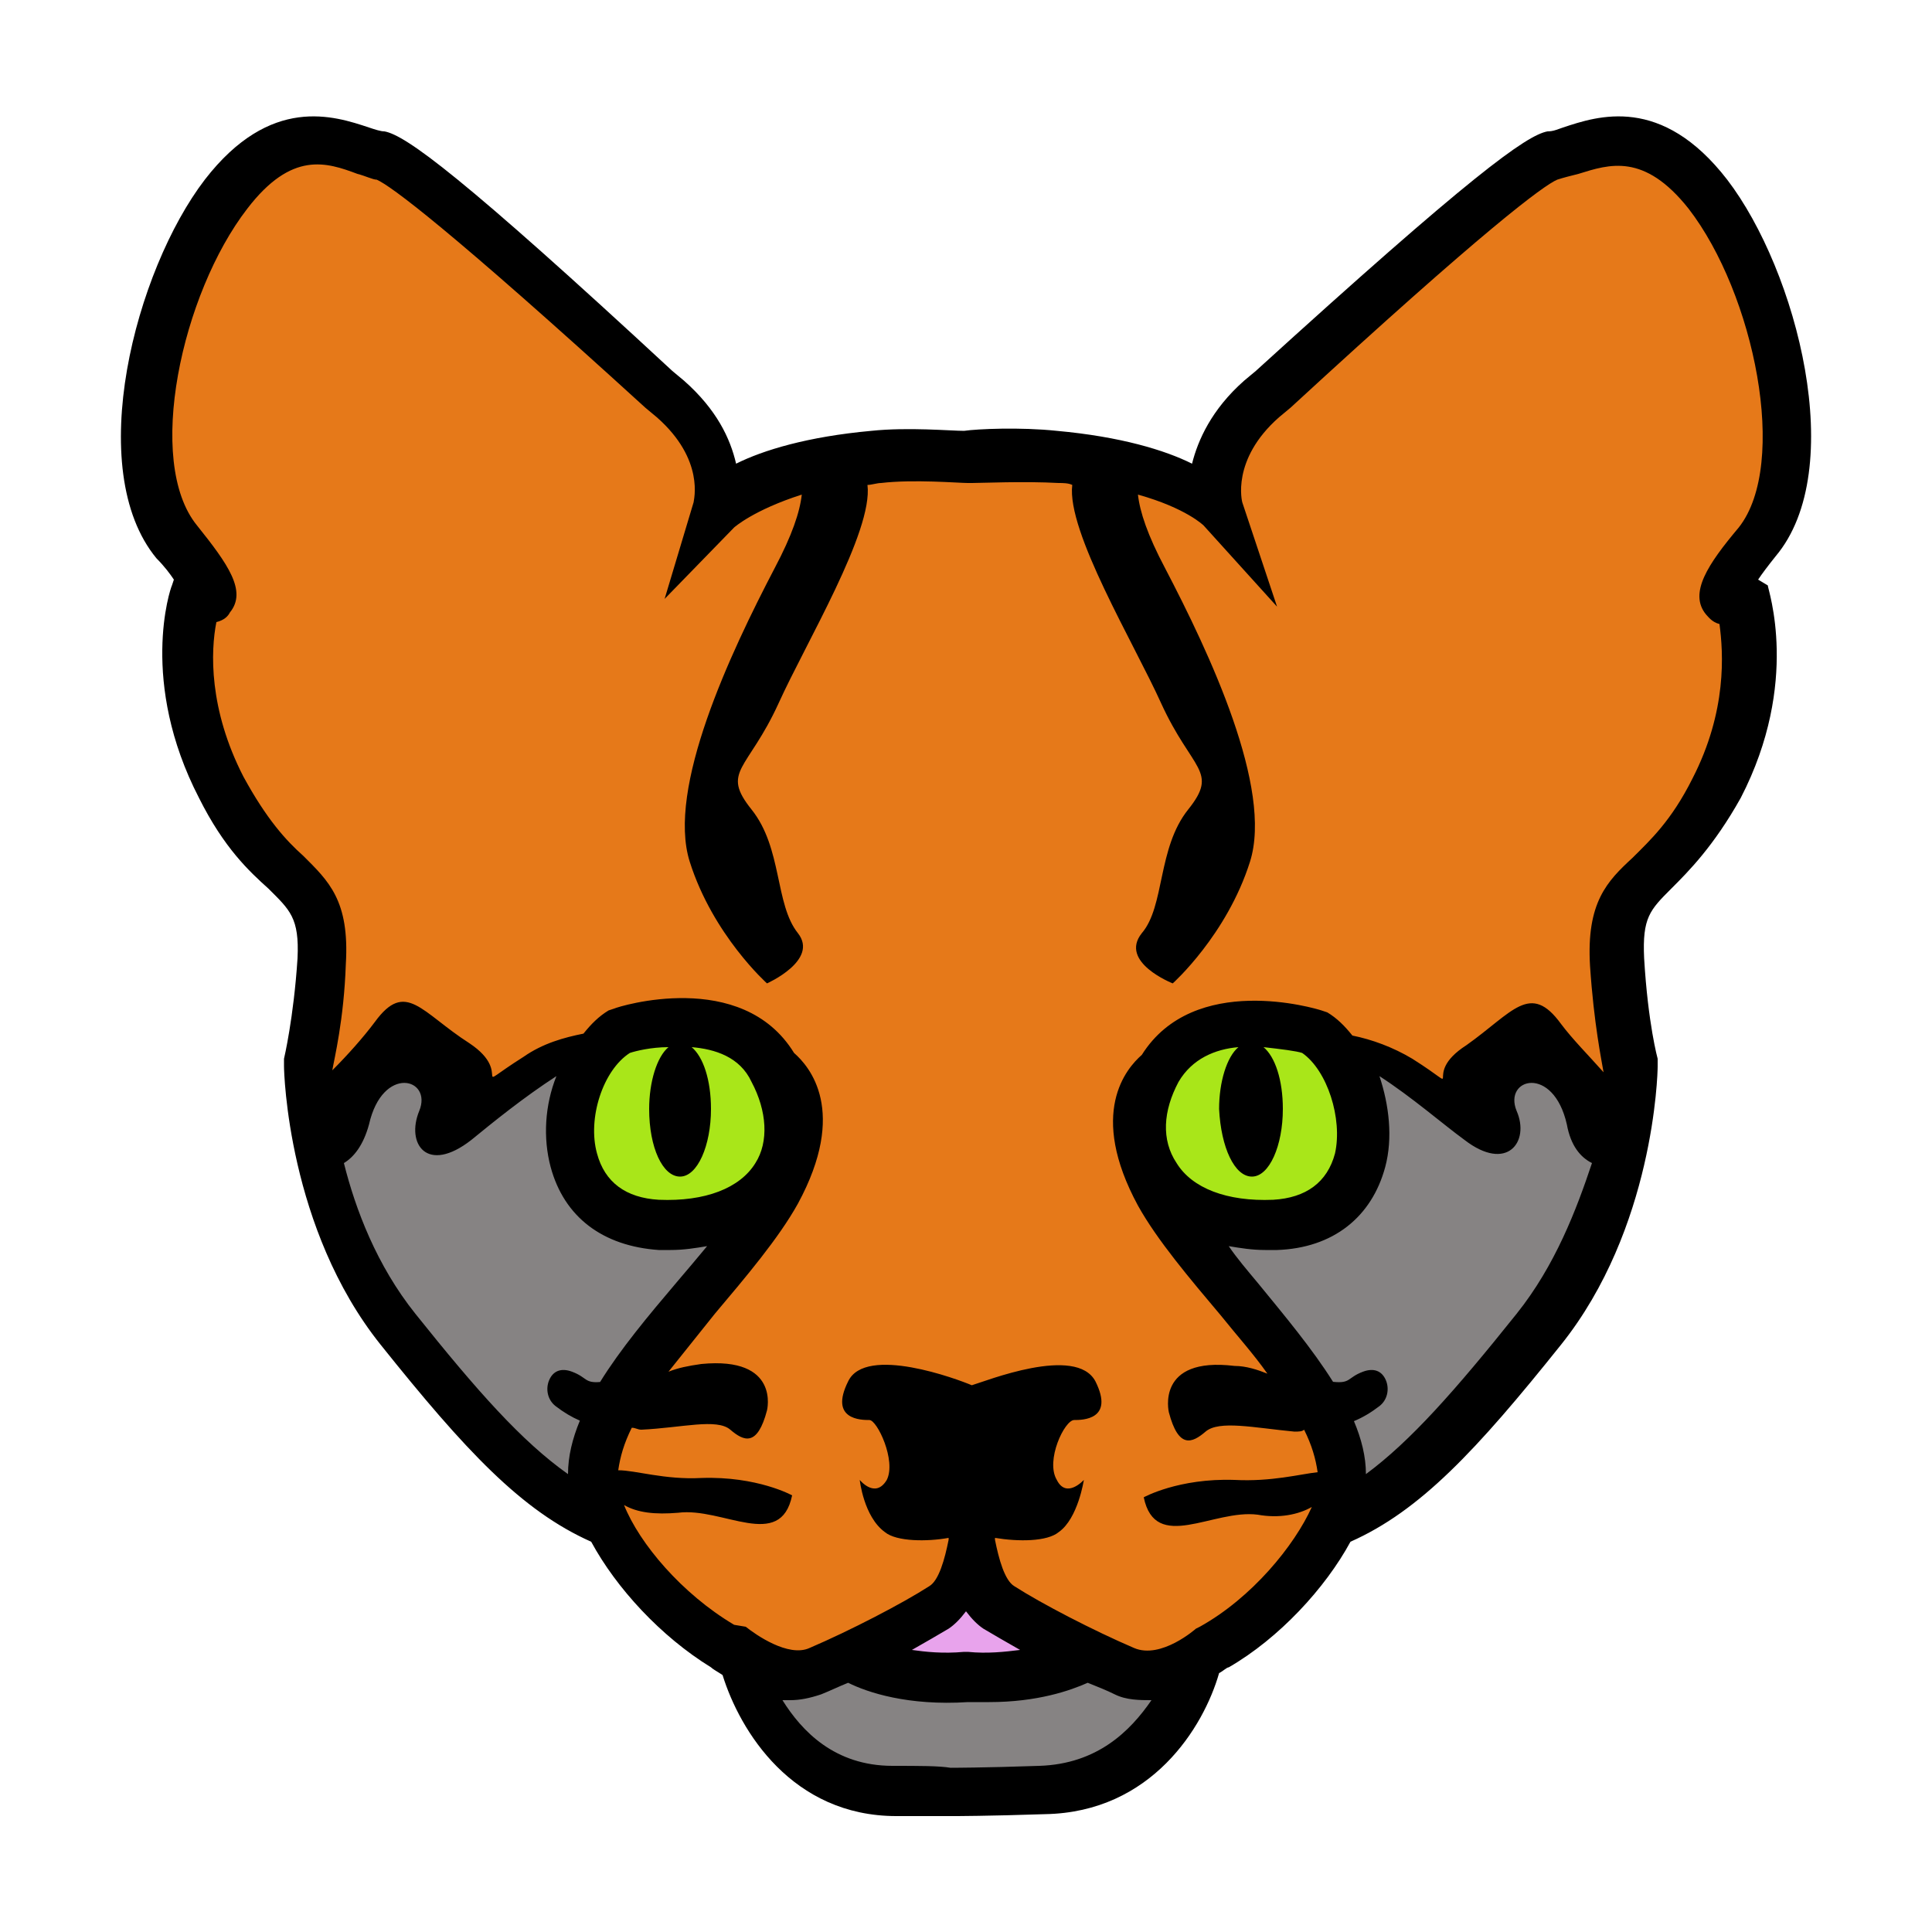
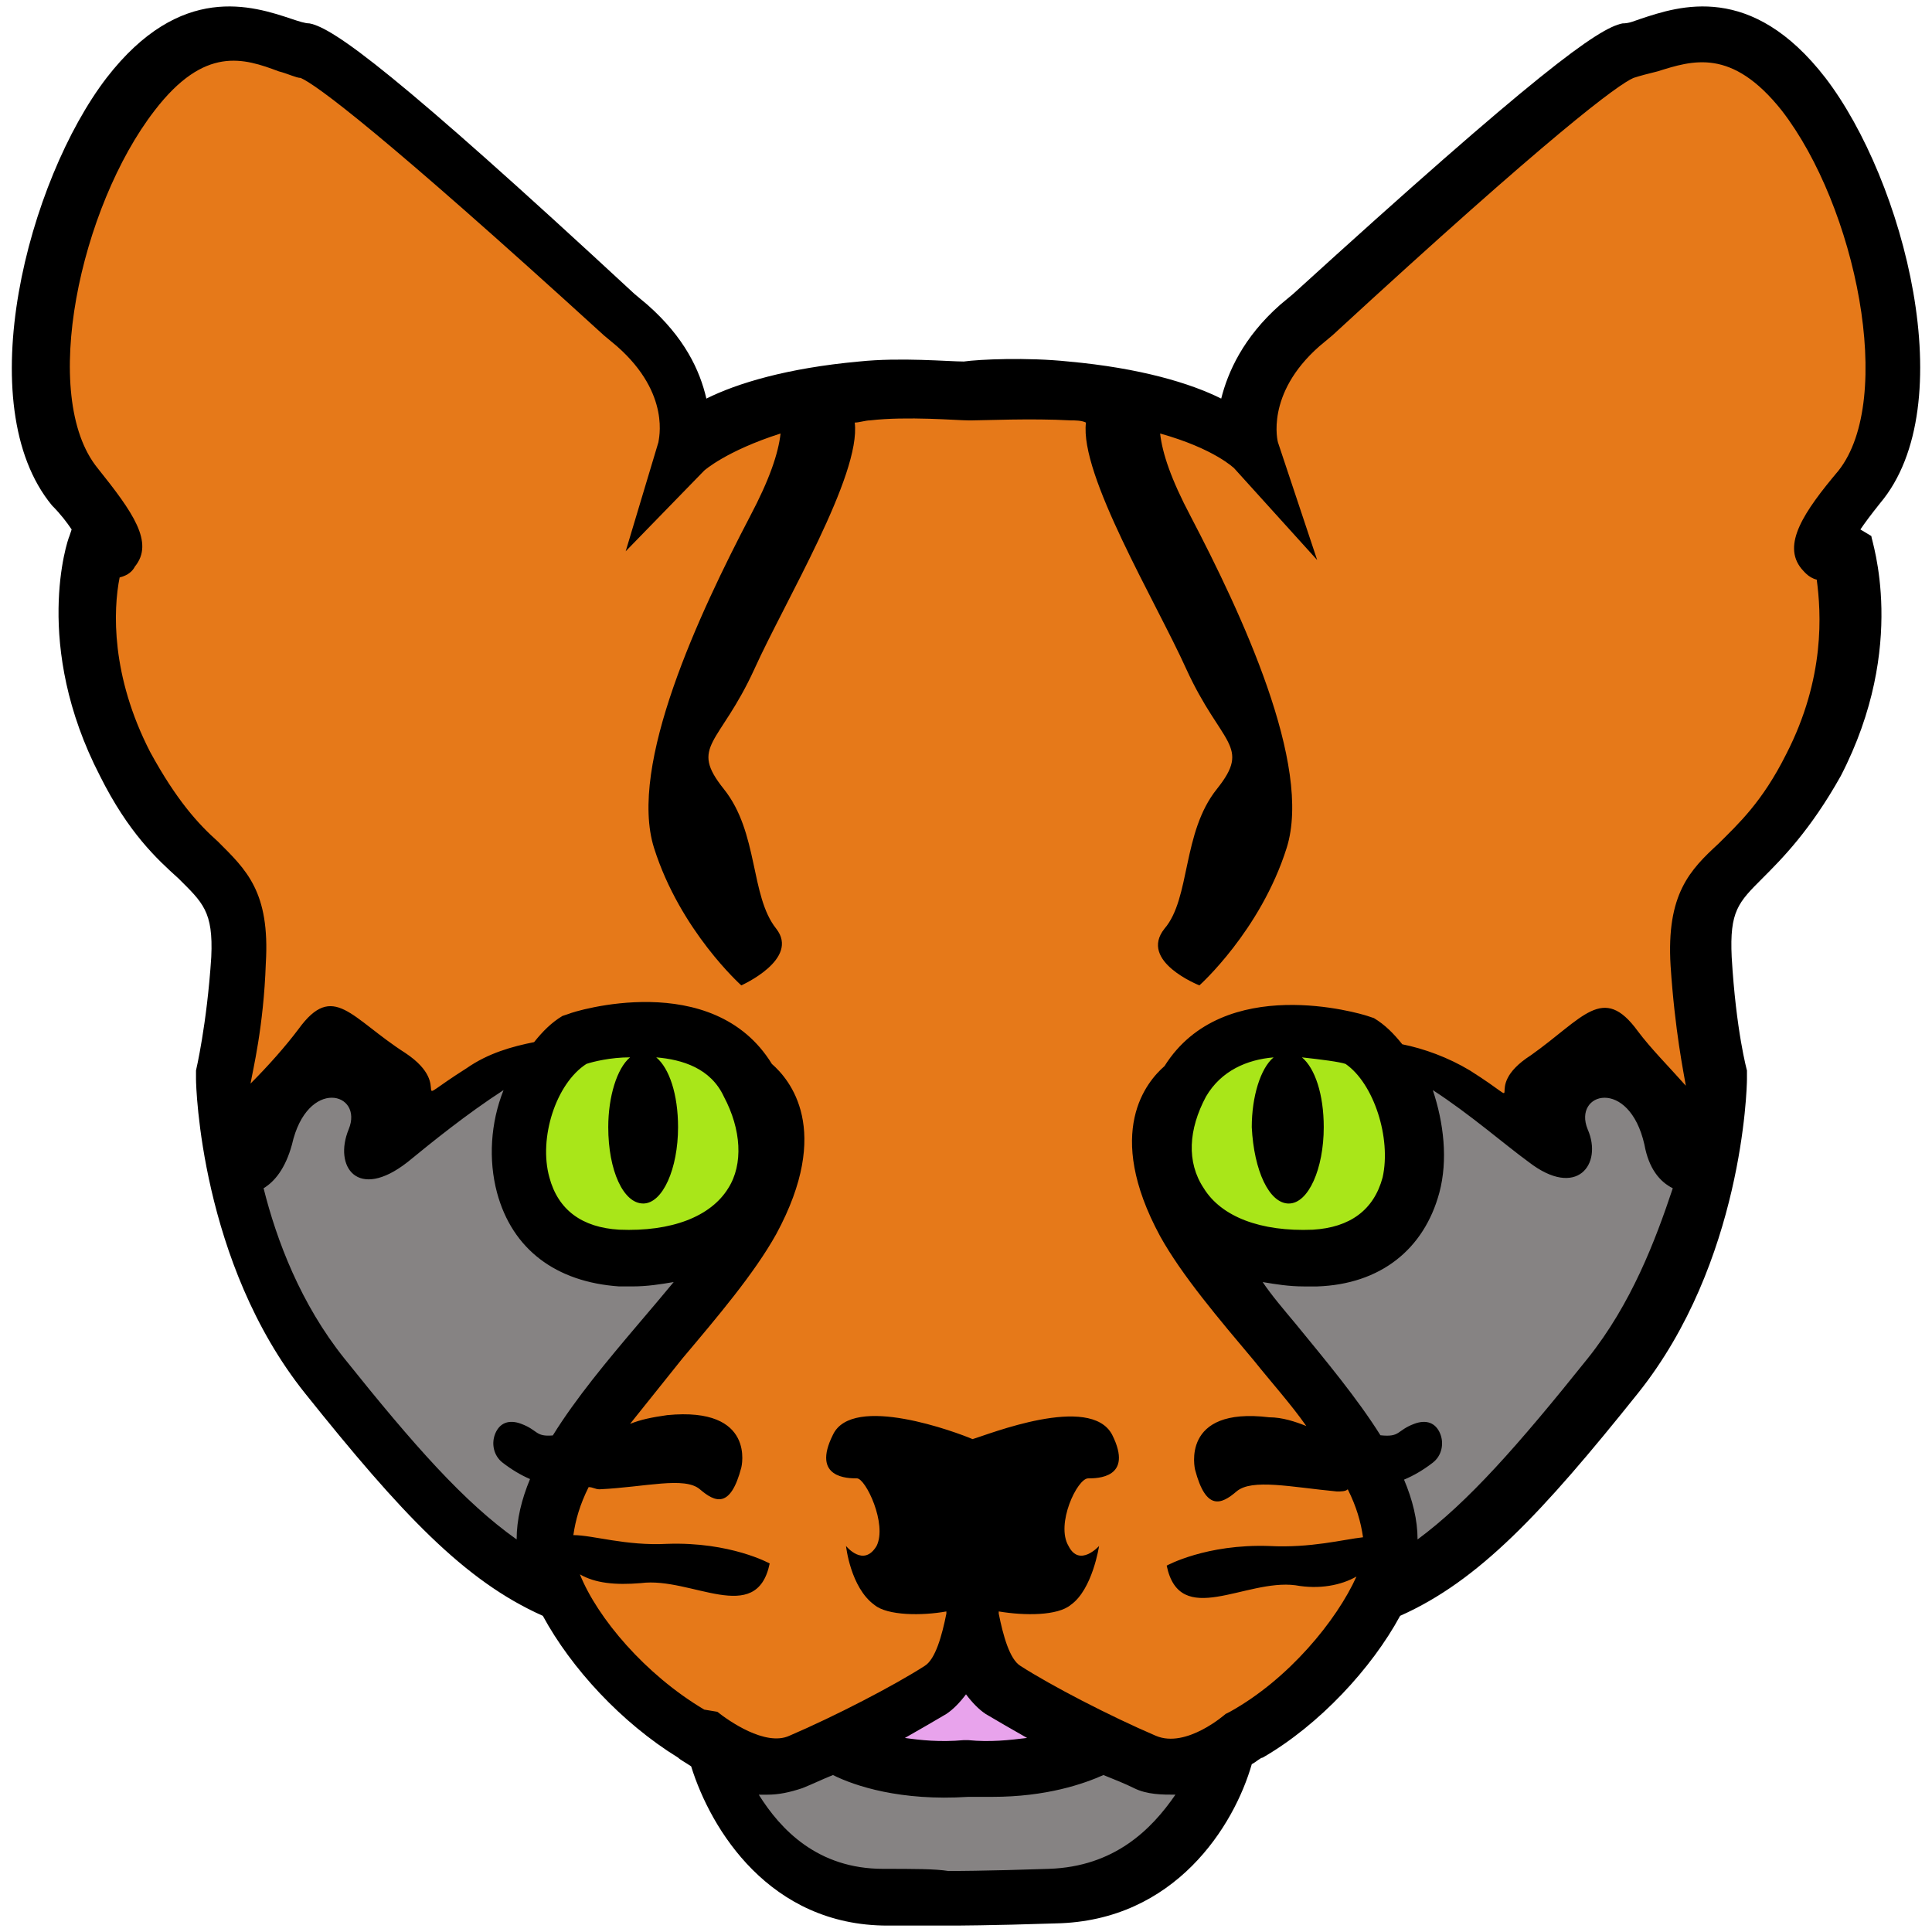
- <svg xmlns="http://www.w3.org/2000/svg" viewBox="0 0 100 100" width="260" height="260">
-   <g style="fill:#e67919">
-     <path d="m 50.078,80.683 c 0,2.423 5.054,4.591 6.091,4.858 1.036,0.268 0.719,1.449 3.487,0.873 2.767,-0.577 5.756,-3.233 8.605,-6.897 2.849,-3.664 0.764,-6.293 -1.361,-9.082 -2.125,-2.789 -6.731,-6.023 -7.244,-12.28 -0.404,-4.921 3.644,-5.108 5.34,-5.279 1.697,-0.171 4.501,1.974 5.658,1.726 1.106,-0.236 5.764,4.232 6.275,2.632 -0.287,-1.936 0.909,-2.97 2.519,-3.034 1.609,-0.064 2.175,2.573 2.908,3.955 0.903,1.706 1.642,0.505 1.79,-0.926 0.392,-3.814 -0.886,-7.736 -0.235,-10.257 0.366,-1.417 1.371,-1.586 2.881,-3.241 3.978,-4.359 4.026,-10.816 3.131,-13.904 1.031,-1.253 2.394,-1.256 2.598,-8.289 C 92.726,14.505 87.451,8.531 86.038,7.721 84.624,6.91 80.605,7.633 79.555,8.51 78.506,9.387 66.486,19.391 64.996,21.1 63.507,22.81 62.752,23.616 63.556,27.206 60.728,24.559 56.073,22.692 50.078,23.64 44.083,22.692 39.427,24.559 36.6,27.206 37.403,23.616 36.649,22.81 35.159,21.1 33.669,19.391 21.65,9.387 20.6,8.51 19.551,7.633 15.532,6.91 14.118,7.721 12.704,8.531 7.43,14.505 7.634,21.538 c 0.204,7.033 1.567,7.036 2.599,8.289 -0.896,3.088 -0.848,9.545 3.13,13.904 1.511,1.655 2.515,1.824 2.882,3.241 0.651,2.521 -0.628,6.443 -0.235,10.257 0.147,1.431 0.886,2.632 1.79,0.926 0.732,-1.382 1.299,-4.019 2.908,-3.955 1.609,0.064 2.806,1.098 2.519,3.034 0.51,1.6 5.169,-2.868 6.275,-2.632 1.157,0.248 3.96,-1.897 5.657,-1.726 1.697,0.171 5.745,0.358 5.341,5.279 -0.513,6.257 -5.119,9.491 -7.244,12.28 -2.126,2.789 -4.21,5.418 -1.362,9.082 2.849,3.664 5.838,6.32 8.606,6.897 2.768,0.576 2.451,-0.605 3.487,-0.873 1.036,-0.267 6.091,-2.435 6.091,-4.858 0,-2.424 0,-2.424 0,0 z" />
+ <svg xmlns="http://www.w3.org/2000/svg" viewBox="0 0 100 100" width="260" height="260" version="1.1" id="svg8">
+   <defs id="defs8" />
+   <g style="fill:#e67919" id="g1" transform="matrix(1.129079,0,0,1.129079,-6.453968,-6.467303)">
+     <path d="m 50.078,80.683 c 0,2.423 5.054,4.591 6.091,4.858 1.036,0.268 0.719,1.449 3.487,0.873 2.767,-0.577 5.756,-3.233 8.605,-6.897 2.849,-3.664 0.764,-6.293 -1.361,-9.082 -2.125,-2.789 -6.731,-6.023 -7.244,-12.28 -0.404,-4.921 3.644,-5.108 5.34,-5.279 1.697,-0.171 4.501,1.974 5.658,1.726 1.106,-0.236 5.764,4.232 6.275,2.632 -0.287,-1.936 0.909,-2.97 2.519,-3.034 1.609,-0.064 2.175,2.573 2.908,3.955 0.903,1.706 1.642,0.505 1.79,-0.926 0.392,-3.814 -0.886,-7.736 -0.235,-10.257 0.366,-1.417 1.371,-1.586 2.881,-3.241 3.978,-4.359 4.026,-10.816 3.131,-13.904 1.031,-1.253 2.394,-1.256 2.598,-8.289 C 92.726,14.505 87.451,8.531 86.038,7.721 84.624,6.91 80.605,7.633 79.555,8.51 78.506,9.387 66.486,19.391 64.996,21.1 63.507,22.81 62.752,23.616 63.556,27.206 60.728,24.559 56.073,22.692 50.078,23.64 44.083,22.692 39.427,24.559 36.6,27.206 37.403,23.616 36.649,22.81 35.159,21.1 33.669,19.391 21.65,9.387 20.6,8.51 19.551,7.633 15.532,6.91 14.118,7.721 12.704,8.531 7.43,14.505 7.634,21.538 c 0.204,7.033 1.567,7.036 2.599,8.289 -0.896,3.088 -0.848,9.545 3.13,13.904 1.511,1.655 2.515,1.824 2.882,3.241 0.651,2.521 -0.628,6.443 -0.235,10.257 0.147,1.431 0.886,2.632 1.79,0.926 0.732,-1.382 1.299,-4.019 2.908,-3.955 1.609,0.064 2.806,1.098 2.519,3.034 0.51,1.6 5.169,-2.868 6.275,-2.632 1.157,0.248 3.96,-1.897 5.657,-1.726 1.697,0.171 5.745,0.358 5.341,5.279 -0.513,6.257 -5.119,9.491 -7.244,12.28 -2.126,2.789 -4.21,5.418 -1.362,9.082 2.849,3.664 5.838,6.32 8.606,6.897 2.768,0.576 2.451,-0.605 3.487,-0.873 1.036,-0.267 6.091,-2.435 6.091,-4.858 0,-2.424 0,-2.424 0,0 z" id="path1" />
  </g>
-   <g transform="matrix(-1,0,0,1,100.127,0)" style="fill:#868383">
-     <path d="m 50,86.57 c 2.004,0 6.013,-1.029 6.013,-1.029 1.036,0.268 0.719,1.449 3.487,0.873 0,0 1.417,-0.227 1.543,0.686 0.127,0.913 -0.788,2.934 -3.286,4.4 -2.499,1.466 -5.115,1.372 -7.757,1.401 -2.642,-0.029 -5.258,0.065 -7.757,-1.401 -2.498,-1.466 -3.413,-3.487 -3.286,-4.4 0.126,-0.913 1.543,-0.686 1.543,-0.686 2.768,0.576 2.451,-0.605 3.487,-0.873 0,0 4.009,1.029 6.013,1.029 z" transform="matrix(-1,0,0,1,100.127,0)" />
-     <path d="m 68.261,79.517 c 2.849,-3.664 0.764,-6.293 -1.361,-9.082 -2.125,-2.789 -6.731,-6.023 -7.244,-12.28 -0.404,-4.921 3.644,-5.108 5.34,-5.279 1.697,-0.171 4.501,1.974 5.658,1.726 1.106,-0.236 5.764,4.232 6.275,2.632 -0.287,-1.936 0.909,-2.97 2.519,-3.034 1.609,-0.064 2.205,2.477 2.908,3.955 1.968,4.138 -0.509,7.592 -2.583,10.737 -2.349,3.56 -11.512,10.625 -11.512,10.625 z" />
-     <path d="m 68.261,79.517 c 2.849,-3.664 0.764,-6.293 -1.361,-9.082 -2.125,-2.789 -6.731,-6.023 -7.244,-12.28 -0.404,-4.921 3.644,-5.108 5.34,-5.279 1.697,-0.171 4.501,1.974 5.658,1.726 1.106,-0.236 5.764,4.232 6.275,2.632 -0.287,-1.936 0.909,-2.97 2.519,-3.034 1.609,-0.064 2.205,2.477 2.908,3.955 1.968,4.138 -0.509,7.592 -2.583,10.737 -2.349,3.56 -11.512,10.625 -11.512,10.625 z" transform="matrix(-1,0,0,1,100.127,0)" />
+   <g transform="matrix(-1.129079,0,0,1.129079,106.5973,-6.467303)" style="fill:#868383" id="g4">
+     <path d="m 50,86.57 c 2.004,0 6.013,-1.029 6.013,-1.029 1.036,0.268 0.719,1.449 3.487,0.873 0,0 1.417,-0.227 1.543,0.686 0.127,0.913 -0.788,2.934 -3.286,4.4 -2.499,1.466 -5.115,1.372 -7.757,1.401 -2.642,-0.029 -5.258,0.065 -7.757,-1.401 -2.498,-1.466 -3.413,-3.487 -3.286,-4.4 0.126,-0.913 1.543,-0.686 1.543,-0.686 2.768,0.576 2.451,-0.605 3.487,-0.873 0,0 4.009,1.029 6.013,1.029 z" transform="matrix(-1,0,0,1,100.127,0)" id="path2" />
+     <path d="m 68.261,79.517 c 2.849,-3.664 0.764,-6.293 -1.361,-9.082 -2.125,-2.789 -6.731,-6.023 -7.244,-12.28 -0.404,-4.921 3.644,-5.108 5.34,-5.279 1.697,-0.171 4.501,1.974 5.658,1.726 1.106,-0.236 5.764,4.232 6.275,2.632 -0.287,-1.936 0.909,-2.97 2.519,-3.034 1.609,-0.064 2.205,2.477 2.908,3.955 1.968,4.138 -0.509,7.592 -2.583,10.737 -2.349,3.56 -11.512,10.625 -11.512,10.625 z" id="path3" />
+     <path d="m 68.261,79.517 c 2.849,-3.664 0.764,-6.293 -1.361,-9.082 -2.125,-2.789 -6.731,-6.023 -7.244,-12.28 -0.404,-4.921 3.644,-5.108 5.34,-5.279 1.697,-0.171 4.501,1.974 5.658,1.726 1.106,-0.236 5.764,4.232 6.275,2.632 -0.287,-1.936 0.909,-2.97 2.519,-3.034 1.609,-0.064 2.205,2.477 2.908,3.955 1.968,4.138 -0.509,7.592 -2.583,10.737 -2.349,3.56 -11.512,10.625 -11.512,10.625 z" transform="matrix(-1,0,0,1,100.127,0)" id="path4" />
  </g>
-   <g>
-     <path d="m 43.987,85.541 c 1.036,-0.267 6.091,-2.435 6.091,-4.858 0,-2.424 0,-2.424 0,0 0,2.423 5.054,4.591 6.091,4.858 0,0 -4.139,1.029 -6.169,1.029 -2.004,0 -6.013,-1.029 -6.013,-1.029 z" style="fill:#e8a3ec" />
-     <g style="fill:#a9e619">
-       <path d="m 60.195,60.954 c -0.268,-0.862 -0.457,-1.791 -0.539,-2.799 -0.404,-4.921 3.644,-5.108 5.34,-5.279 1.697,-0.171 4.501,1.974 5.658,1.726 0,0 -0.687,2.011 -0.25,3.553 0.438,1.541 -0.363,5.196 -5.002,5.196 -4.64,0 -5.207,-2.397 -5.207,-2.397 z" transform="matrix(-1,0,0,1,100.127,0)" />
-       <path d="m 60.195,60.954 c -0.268,-0.862 -0.457,-1.791 -0.539,-2.799 -0.404,-4.921 3.644,-5.108 5.34,-5.279 1.697,-0.171 4.501,1.974 5.658,1.726 0,0 -0.687,2.011 -0.25,3.553 0.438,1.541 -0.363,5.196 -5.002,5.196 -4.64,0 -5.207,-2.397 -5.207,-2.397 z" />
+   <g id="g8" transform="matrix(1.129079,0,0,1.129079,-6.453968,-6.467303)">
+     <path d="m 43.987,85.541 c 1.036,-0.267 6.091,-2.435 6.091,-4.858 0,-2.424 0,-2.424 0,0 0,2.423 5.054,4.591 6.091,4.858 0,0 -4.139,1.029 -6.169,1.029 -2.004,0 -6.013,-1.029 -6.013,-1.029 z" style="fill:#e8a3ec" id="path5" />
+     <g style="fill:#a9e619" id="g7">
+       <path d="m 60.195,60.954 c -0.268,-0.862 -0.457,-1.791 -0.539,-2.799 -0.404,-4.921 3.644,-5.108 5.34,-5.279 1.697,-0.171 4.501,1.974 5.658,1.726 0,0 -0.687,2.011 -0.25,3.553 0.438,1.541 -0.363,5.196 -5.002,5.196 -4.64,0 -5.207,-2.397 -5.207,-2.397 z" transform="matrix(-1,0,0,1,100.127,0)" id="path6" />
+       <path d="m 60.195,60.954 c -0.268,-0.862 -0.457,-1.791 -0.539,-2.799 -0.404,-4.921 3.644,-5.108 5.34,-5.279 1.697,-0.171 4.501,1.974 5.658,1.726 0,0 -0.687,2.011 -0.25,3.553 0.438,1.541 -0.363,5.196 -5.002,5.196 -4.64,0 -5.207,-2.397 -5.207,-2.397 z" id="path7" />
    </g>
  </g>
-   <path transform="translate(-24.99998,-7.854861)" style="fill:#000000;fill-rule:nonzero" d="m 114.4,17.155 c -3.4,-4.4 -6.7,-3.3 -8.5,-2.7 -0.3,0.1 -0.5,0.2 -0.8,0.2 -1.1,0.2 -4,2.3 -15.1,12.4 l -0.6,0.5 c -1.7,1.5 -2.4,3.1 -2.7,4.3 -1.4,-0.7 -3.7,-1.4 -7,-1.7 -1.9,-0.2 -4.1,-0.1 -4.8,0 -0.7,0 -2.9,-0.2 -4.8,0 -3.3,0.3 -5.6,1 -7,1.7 -0.3,-1.3 -1,-2.8 -2.7,-4.3 l -0.6,-0.5 c -10.9,-10.1 -13.8,-12.2 -14.9,-12.4 -0.2,0 -0.5,-0.1 -0.8,-0.2 -1.8,-0.6 -5.1,-1.7 -8.5,2.7 -3.6,4.7 -6.3,15 -2.5,19.6 0.4,0.4 0.7,0.8 0.9,1.1 l -0.1,0.3 c -0.1,0.2 -1.7,5 1.4,11 1.3,2.6 2.6,3.8 3.6,4.7 1.1,1.1 1.6,1.5 1.5,3.6 -0.2,3.1 -0.7,5.2 -0.7,5.2 v 0.4 c 0,0.3 0.2,8.4 5,14.4 4.4,5.5 7.3,8.6 10.9,10.2 1.3,2.4 3.6,4.9 6.2,6.5 0.1,0.1 0.3,0.2 0.6,0.4 0.9,2.9 3.6,7.3 9,7.3 h 3 c 0,0 1.7,0 4.7,-0.1 5.5,-0.1 8.2,-4.5 9,-7.3 0.2,-0.1 0.4,-0.3 0.5,-0.3 2.6,-1.5 5,-4.1 6.3,-6.5 3.6,-1.6 6.5,-4.7 10.9,-10.2 4.8,-6 5,-14 5,-14.4 v -0.4 c 0,0 -0.5,-1.8 -0.7,-5.2 -0.1,-2.1 0.3,-2.5 1.4,-3.6 0.9,-0.9 2.2,-2.2 3.6,-4.7 3.1,-6 1.4,-10.8 1.4,-11 l -0.5,-0.3 c 0.2,-0.3 0.5,-0.7 0.9,-1.2 3.8,-4.5 1.1,-14.8 -2.5,-19.5 z m -35.6,82.1 c -2.9,0.1 -4.6,0.1 -4.6,0.1 -0.6,-0.1 -1.6,-0.1 -3,-0.1 -3,0 -4.7,-1.8 -5.7,-3.4 h 0.4 c 0.5,0 1,-0.1 1.6,-0.3 0.5,-0.2 0.9,-0.4 1.4,-0.6 1,0.5 3.1,1.2 6.2,1 h 1.1 c 2.5,0 4.2,-0.6 5.1,-1 0.5,0.2 1,0.4 1.4,0.6 0.6,0.3 1.3,0.3 1.9,0.3 -1.1,1.6 -2.8,3.3 -5.8,3.4 z m -3.8,-8 c 0.3,0.4 0.6,0.7 0.9,0.9 0.5,0.3 1.2,0.7 1.9,1.1 -0.8,0.1 -1.7,0.2 -2.7,0.1 h -0.2 c -1.1,0.1 -2,0 -2.7,-0.1 0.7,-0.4 1.4,-0.8 1.9,-1.1 0.3,-0.2 0.6,-0.5 0.9,-0.9 z m 40,-56.1 c -1.6,1.9 -2.6,3.4 -1.7,4.5 0.1,0.1 0.3,0.4 0.7,0.5 0.2,1.5 0.4,4.5 -1.4,8 -1.1,2.2 -2.2,3.2 -3.1,4.1 -1.3,1.2 -2.4,2.3 -2.2,5.6 0.2,3 0.6,4.9 0.7,5.5 -0.8,-0.9 -1.6,-1.7 -2.2,-2.5 -1.6,-2.2 -2.5,-0.6 -4.9,1.1 -2.5,1.6 0.2,2.6 -2.8,0.7 -1,-0.6 -2.1,-1 -3.1,-1.2 -0.4,-0.5 -0.8,-0.9 -1.3,-1.2 l -0.3,-0.1 c -0.3,-0.1 -6.6,-2 -9.3,2.3 -0.8,0.7 -2.8,3 -0.2,7.8 1,1.8 2.7,3.8 4.3,5.7 0.8,1 1.7,2 2.4,3 -0.5,-0.2 -1.1,-0.4 -1.7,-0.4 -4.1,-0.5 -3.4,2.4 -3.4,2.4 0.5,1.9 1.2,1.6 1.9,1 0.7,-0.6 2.5,-0.2 4.6,0 0.2,0 0.4,0 0.5,-0.1 0.4,0.8 0.6,1.5 0.7,2.2 -0.9,0.1 -2.4,0.5 -4.3,0.4 -2.9,-0.1 -4.7,0.9 -4.7,0.9 0.6,2.9 3.6,0.6 5.9,0.9 1.1,0.2 2.1,0 2.8,-0.4 -0.9,2 -3.1,4.7 -5.8,6.2 l -0.2,0.1 c 0,0 -1.8,1.6 -3.2,1 -2.1,-0.9 -4.8,-2.3 -6.2,-3.2 -0.5,-0.3 -0.8,-1.4 -1,-2.4 v -0.1 c 1.2,0.2 2.7,0.2 3.3,-0.3 1,-0.7 1.3,-2.7 1.3,-2.7 0,0 -0.9,1 -1.4,0 -0.6,-1 0.4,-3.1 0.9,-3.1 0.4,0 2.1,0 1.1,-2 -1,-1.9 -5.7,0 -6.4,0.2 -0.7,-0.3 -5.5,-2.1 -6.4,-0.2 -1,2 0.7,2 1.1,2 0.4,0 1.4,2.1 0.9,3.1 -0.6,1 -1.4,0 -1.4,0 0,0 0.2,1.9 1.3,2.7 0.6,0.5 2.2,0.5 3.3,0.3 v 0.1 c -0.2,1 -0.5,2.1 -1,2.4 -1.4,0.9 -4.1,2.3 -6.2,3.2 -1.1,0.5 -2.8,-0.7 -3.3,-1.1 l -0.6,-0.1 c -2.7,-1.6 -4.9,-4.2 -5.7,-6.2 0.7,0.4 1.6,0.5 2.8,0.4 2.3,-0.3 5.3,2 5.9,-0.9 0,0 -1.8,-1 -4.7,-0.9 -1.9,0.1 -3.4,-0.4 -4.3,-0.4 0.1,-0.7 0.3,-1.4 0.7,-2.2 0.2,0 0.3,0.1 0.5,0.1 2.1,-0.1 3.9,-0.6 4.6,0 0.7,0.6 1.4,0.9 1.9,-1 0,0 0.7,-2.8 -3.4,-2.4 -0.7,0.1 -1.2,0.2 -1.7,0.4 0.8,-1 1.6,-2 2.4,-3 1.6,-1.9 3.3,-3.9 4.3,-5.7 2.6,-4.8 0.6,-7.1 -0.2,-7.8 -2.7,-4.4 -9.1,-2.4 -9.3,-2.3 l -0.3,0.1 c -0.5,0.3 -0.9,0.7 -1.3,1.2 -1,0.2 -2.1,0.5 -3.1,1.2 -3,1.9 -0.4,0.9 -2.8,-0.7 -2.5,-1.6 -3.3,-3.3 -4.9,-1.1 -0.6,0.8 -1.4,1.7 -2.2,2.5 0.1,-0.6 0.6,-2.6 0.7,-5.5 0.2,-3.3 -0.9,-4.3 -2.2,-5.6 -0.9,-0.8 -1.9,-1.9 -3.1,-4.1 -1.8,-3.5 -1.7,-6.5 -1.4,-8 0.4,-0.1 0.6,-0.3 0.7,-0.5 0.9,-1.1 -0.1,-2.5 -1.7,-4.5 -2.7,-3.3 -0.8,-12 2.6,-16.4 2.3,-3 4.1,-2.4 5.7,-1.8 0.4,0.1 0.8,0.3 1,0.3 0.7,0.3 3.7,2.5 13.9,11.8 l 0.6,0.5 c 2.5,2.2 1.9,4.3 1.9,4.4 l -1.5,5 3.6,-3.7 c 0,0 1,-0.9 3.5,-1.7 -0.1,0.9 -0.5,2.1 -1.4,3.8 -2.3,4.4 -5.6,11.4 -4.4,15.2 1.2,3.8 4,6.3 4,6.3 0,0 2.7,-1.2 1.6,-2.6 -1.2,-1.5 -0.8,-4.4 -2.4,-6.4 -1.6,-2 -0.2,-2 1.4,-5.5 1.4,-3.1 4.9,-8.9 4.6,-11.3 0.2,0 0.5,-0.1 0.7,-0.1 1.7,-0.2 4,0 4.5,0 h 0.2 c 0.5,0 2.7,-0.1 4.5,0 0.2,0 0.5,0 0.7,0.1 -0.3,2.4 3.2,8.2 4.6,11.3 1.6,3.5 3,3.5 1.4,5.5 -1.6,2 -1.2,5 -2.4,6.4 -1.2,1.5 1.6,2.6 1.6,2.6 0,0 2.8,-2.5 4,-6.3 1.2,-3.8 -2.1,-10.8 -4.4,-15.2 -0.9,-1.7 -1.3,-2.9 -1.4,-3.8 2.5,0.7 3.4,1.6 3.4,1.6 l 3.8,4.2 -1.8,-5.4 c 0,0 -0.6,-2.2 1.9,-4.4 l 0.6,-0.5 c 10.1,-9.3 13.1,-11.5 13.8,-11.8 0.3,-0.1 0.7,-0.2 1.1,-0.3 1.6,-0.5 3.4,-1.1 5.7,1.8 3.4,4.4 5.2,13.2 2.6,16.5 z M 56.06,79.387 c -0.816,0.067 -0.662,-0.238 -1.455,-0.534 -0.559,-0.209 -0.977,-0.04 -1.18,0.437 -0.193,0.451 -0.091,1.02 0.335,1.347 0.412,0.317 0.82,0.562 1.254,0.75 -0.388,0.934 -0.614,1.859 -0.614,2.768 -2.4,-1.7 -4.7,-4.3 -7.9,-8.3 -2,-2.5 -3.1,-5.4 -3.7,-7.8 0.5,-0.3 1,-0.9 1.3,-2 0.7,-3.1 3.3,-2.4 2.6,-0.7 -0.7,1.7 0.4,3.3 2.7,1.5 1.1,-0.9 2.7,-2.2 4.4,-3.3 -0.6,1.5 -0.7,3.2 -0.3,4.7 0.7,2.6 2.7,4.1 5.6,4.3 h 0.6 c 0.7,0 1.3,-0.1 1.9,-0.2 -0.5,0.6 -1,1.2 -1.6,1.9 -1.441,1.698 -2.881,3.422 -3.94,5.132 z m 39.02,2.026 c 0.457,-0.191 0.884,-0.444 1.316,-0.776 0.426,-0.327 0.527,-0.896 0.335,-1.347 -0.204,-0.477 -0.621,-0.646 -1.181,-0.437 -0.823,0.308 -0.625,0.624 -1.552,0.525 -1.072,-1.707 -2.511,-3.428 -3.898,-5.123 -0.5,-0.6 -1.1,-1.3 -1.5,-1.9 0.6,0.1 1.2,0.2 1.9,0.2 h 0.6 c 2.9,-0.1 4.9,-1.7 5.6,-4.3 0.4,-1.5 0.2,-3.2 -0.3,-4.7 1.7,1.1 3.3,2.5 4.4,3.3 2.2,1.7 3.4,0.1 2.7,-1.5 -0.7,-1.7 1.9,-2.4 2.6,0.7 0.2,1.1 0.7,1.7 1.3,2 -0.8,2.4 -1.9,5.3 -3.9,7.8 -3.2,4 -5.5,6.6 -7.8,8.3 0,-0.901 -0.23,-1.817 -0.62,-2.742 z M 89.8,68.755 c 0.9,0 1.6,-1.6 1.6,-3.5 0,-1.5 -0.4,-2.7 -1,-3.2 0.9,0.1 1.7,0.2 2,0.3 1.3,0.9 2.1,3.4 1.7,5.2 -0.4,1.5 -1.5,2.3 -3.2,2.4 -2.4,0.1 -4.2,-0.6 -5,-1.9 -0.8,-1.2 -0.7,-2.7 0.1,-4.2 0.7,-1.2 1.9,-1.7 3.1,-1.8 -0.6,0.5 -1,1.8 -1,3.2 0.1,2 0.8,3.5 1.7,3.5 z m -29.6,0 c 0.9,0 1.6,-1.6 1.6,-3.5 0,-1.5 -0.4,-2.7 -1,-3.2 1.2,0.1 2.5,0.5 3.1,1.8 0.8,1.5 0.9,3.1 0.2,4.2 -0.8,1.3 -2.6,2 -5,1.9 -1.7,-0.1 -2.8,-0.9 -3.2,-2.4 -0.5,-1.8 0.3,-4.3 1.7,-5.2 0.3,-0.1 1.1,-0.3 2,-0.3 -0.6,0.5 -1,1.8 -1,3.2 0,2 0.7,3.5 1.6,3.5 z" />
+   <path style="fill:#000000;fill-rule:nonzero;stroke-width:1.129" d="M 94.486,4.033 C 90.647,-0.935 86.921,0.307 84.889,0.985 84.55,1.098 84.324,1.211 83.985,1.211 82.743,1.436 79.469,3.807 66.936,15.211 l -0.677,0.565 c -1.919,1.694 -2.71,3.5 -3.049,4.855 -1.581,-0.79 -4.178,-1.581 -7.904,-1.919 -2.145,-0.226 -4.629,-0.113 -5.42,0 -0.79,0 -3.274,-0.226 -5.42,0 -3.726,0.339 -6.323,1.129 -7.904,1.919 -0.339,-1.468 -1.129,-3.161 -3.049,-4.855 L 32.838,15.211 C 20.531,3.807 17.257,1.436 16.015,1.211 c -0.226,0 -0.565,-0.113 -0.903,-0.226 C 13.079,0.307 9.353,-0.935 5.514,4.033 1.45,9.34 -1.599,20.969 2.692,26.163 c 0.452,0.452 0.79,0.903 1.016,1.242 l -0.113,0.339 c -0.113,0.226 -1.919,5.645 1.581,12.42 1.468,2.936 2.936,4.29 4.065,5.307 1.242,1.242 1.807,1.694 1.694,4.065 -0.226,3.5 -0.79,5.871 -0.79,5.871 v 0.452 c 0,0.339 0.226,9.484 5.645,16.259 4.968,6.21 8.242,9.71 12.307,11.517 1.468,2.71 4.065,5.532 7,7.339 0.113,0.113 0.339,0.226 0.677,0.452 1.016,3.274 4.065,8.242 10.162,8.242 h 3.387 c 0,0 1.919,0 5.307,-0.113 6.21,-0.113 9.258,-5.081 10.162,-8.242 0.226,-0.113 0.452,-0.339 0.565,-0.339 2.936,-1.694 5.645,-4.629 7.113,-7.339 4.065,-1.807 7.339,-5.307 12.307,-11.517 5.42,-6.774 5.645,-15.807 5.645,-16.259 v -0.452 c 0,0 -0.565,-2.032 -0.79,-5.871 -0.113,-2.371 0.339,-2.823 1.581,-4.065 1.016,-1.016 2.484,-2.484 4.065,-5.307 3.5,-6.774 1.581,-12.194 1.581,-12.42 l -0.565,-0.339 c 0.226,-0.339 0.565,-0.79 1.016,-1.355 C 101.599,20.969 98.55,9.34 94.486,4.033 Z M 54.291,96.731 c -3.274,0.113 -5.194,0.113 -5.194,0.113 -0.677,-0.113 -1.807,-0.113 -3.387,-0.113 -3.387,0 -5.307,-2.032 -6.436,-3.839 h 0.452 c 0.565,0 1.129,-0.113 1.807,-0.339 0.565,-0.226 1.016,-0.452 1.581,-0.677 1.129,0.565 3.5,1.355 7,1.129 h 1.242 c 2.823,0 4.742,-0.677 5.758,-1.129 0.565,0.226 1.129,0.452 1.581,0.677 0.677,0.339 1.468,0.339 2.145,0.339 -1.242,1.807 -3.161,3.726 -6.549,3.839 z M 50,87.698 c 0.339,0.452 0.677,0.79 1.016,1.016 0.565,0.339 1.355,0.79 2.145,1.242 -0.903,0.113 -1.919,0.226 -3.049,0.113 h -0.226 c -1.242,0.113 -2.258,0 -3.049,-0.113 0.79,-0.452 1.581,-0.903 2.145,-1.242 C 49.323,88.488 49.661,88.15 50,87.698 Z M 95.163,24.357 c -1.807,2.145 -2.936,3.839 -1.919,5.081 0.113,0.113 0.339,0.452 0.79,0.565 0.226,1.694 0.452,5.081 -1.581,9.033 -1.242,2.484 -2.484,3.613 -3.5,4.629 -1.468,1.355 -2.71,2.597 -2.484,6.323 0.226,3.387 0.677,5.532 0.79,6.21 -0.903,-1.016 -1.807,-1.919 -2.484,-2.823 -1.807,-2.484 -2.823,-0.677 -5.532,1.242 -2.823,1.807 0.226,2.936 -3.161,0.79 -1.129,-0.677 -2.371,-1.129 -3.5,-1.355 -0.452,-0.565 -0.903,-1.016 -1.468,-1.355 l -0.339,-0.113 c -0.339,-0.113 -7.452,-2.258 -10.5,2.597 -0.903,0.79 -3.161,3.387 -0.226,8.807 1.129,2.032 3.049,4.29 4.855,6.436 0.903,1.129 1.919,2.258 2.71,3.387 -0.565,-0.226 -1.242,-0.452 -1.919,-0.452 -4.629,-0.565 -3.839,2.71 -3.839,2.71 0.565,2.145 1.355,1.807 2.145,1.129 0.79,-0.677 2.823,-0.226 5.194,0 0.226,0 0.452,0 0.565,-0.113 0.452,0.903 0.677,1.694 0.79,2.484 -1.016,0.113 -2.71,0.565 -4.855,0.452 -3.274,-0.113 -5.307,1.016 -5.307,1.016 0.677,3.274 4.065,0.677 6.662,1.016 1.242,0.226 2.371,0 3.161,-0.452 -1.016,2.258 -3.5,5.307 -6.549,7 l -0.226,0.113 c 0,0 -2.032,1.807 -3.613,1.129 -2.371,-1.016 -5.42,-2.597 -7,-3.613 -0.565,-0.339 -0.903,-1.581 -1.129,-2.71 V 83.408 c 1.355,0.226 3.049,0.226 3.726,-0.339 1.129,-0.79 1.468,-3.049 1.468,-3.049 0,0 -1.016,1.129 -1.581,0 -0.677,-1.129 0.452,-3.5 1.016,-3.5 0.452,0 2.371,0 1.242,-2.258 -1.129,-2.145 -6.436,0 -7.226,0.226 C 49.548,74.149 44.129,72.117 43.113,74.262 c -1.129,2.258 0.79,2.258 1.242,2.258 0.452,0 1.581,2.371 1.016,3.5 -0.677,1.129 -1.581,0 -1.581,0 0,0 0.226,2.145 1.468,3.049 0.677,0.565 2.484,0.565 3.726,0.339 v 0.113 c -0.226,1.129 -0.565,2.371 -1.129,2.71 -1.581,1.016 -4.629,2.597 -7,3.613 -1.242,0.565 -3.161,-0.79 -3.726,-1.242 l -0.677,-0.113 c -3.049,-1.807 -5.532,-4.742 -6.436,-7 0.79,0.452 1.807,0.565 3.161,0.452 2.597,-0.339 5.984,2.258 6.662,-1.016 0,0 -2.032,-1.129 -5.307,-1.016 -2.145,0.113 -3.839,-0.452 -4.855,-0.452 0.113,-0.79 0.339,-1.581 0.79,-2.484 0.226,0 0.339,0.113 0.565,0.113 2.371,-0.113 4.403,-0.677 5.194,0 0.79,0.677 1.581,1.016 2.145,-1.129 0,0 0.79,-3.161 -3.839,-2.71 -0.79,0.113 -1.355,0.226 -1.919,0.452 0.903,-1.129 1.807,-2.258 2.71,-3.387 1.807,-2.145 3.726,-4.403 4.855,-6.436 2.936,-5.42 0.677,-8.016 -0.226,-8.807 -3.049,-4.968 -10.275,-2.71 -10.5,-2.597 l -0.339,0.113 c -0.565,0.339 -1.016,0.79 -1.468,1.355 -1.129,0.226 -2.371,0.565 -3.5,1.355 -3.387,2.145 -0.452,1.016 -3.161,-0.79 -2.823,-1.807 -3.726,-3.726 -5.532,-1.242 -0.677,0.903 -1.581,1.919 -2.484,2.823 0.113,-0.677 0.677,-2.936 0.79,-6.21 0.226,-3.726 -1.016,-4.855 -2.484,-6.323 C 10.256,42.648 9.127,41.406 7.772,38.922 5.74,34.97 5.853,31.583 6.192,29.889 6.643,29.776 6.869,29.55 6.982,29.325 7.998,28.083 6.869,26.502 5.063,24.244 2.014,20.518 4.159,10.695 7.998,5.727 10.595,2.34 12.627,3.017 14.434,3.695 c 0.452,0.113 0.903,0.339 1.129,0.339 0.79,0.339 4.178,2.823 15.694,13.323 l 0.677,0.565 c 2.823,2.484 2.145,4.855 2.145,4.968 l -1.694,5.645 4.065,-4.178 c 0,0 1.129,-1.016 3.952,-1.919 -0.113,1.016 -0.565,2.371 -1.581,4.29 -2.597,4.968 -6.323,12.872 -4.968,17.162 1.355,4.29 4.516,7.113 4.516,7.113 0,0 3.049,-1.355 1.807,-2.936 -1.355,-1.694 -0.903,-4.968 -2.71,-7.226 -1.807,-2.258 -0.226,-2.258 1.581,-6.21 1.581,-3.5 5.532,-10.049 5.194,-12.759 0.226,0 0.565,-0.113 0.79,-0.113 1.919,-0.226 4.516,0 5.081,0 h 0.226 c 0.565,0 3.049,-0.113 5.081,0 0.226,0 0.565,0 0.79,0.113 -0.339,2.71 3.613,9.258 5.194,12.759 1.807,3.952 3.387,3.952 1.581,6.21 -1.807,2.258 -1.355,5.645 -2.71,7.226 -1.355,1.694 1.807,2.936 1.807,2.936 0,0 3.161,-2.823 4.516,-7.113 1.355,-4.29 -2.371,-12.194 -4.968,-17.162 -1.016,-1.919 -1.468,-3.274 -1.581,-4.29 2.823,0.79 3.839,1.807 3.839,1.807 l 4.29,4.742 -2.032,-6.097 c 0,0 -0.677,-2.484 2.145,-4.968 l 0.677,-0.565 C 80.372,6.856 83.759,4.372 84.55,4.033 84.889,3.92 85.34,3.807 85.792,3.695 87.598,3.13 89.631,2.453 92.228,5.727 96.066,10.695 98.099,20.631 95.163,24.357 Z M 28.615,74.298 c -0.921,0.076 -0.747,-0.269 -1.643,-0.603 -0.631,-0.236 -1.103,-0.045 -1.332,0.493 -0.218,0.509 -0.103,1.152 0.378,1.521 0.465,0.358 0.926,0.635 1.416,0.847 -0.438,1.055 -0.693,2.099 -0.693,3.125 -2.71,-1.919 -5.307,-4.855 -8.92,-9.371 -2.258,-2.823 -3.5,-6.097 -4.178,-8.807 0.565,-0.339 1.129,-1.016 1.468,-2.258 0.79,-3.5 3.726,-2.71 2.936,-0.79 -0.79,1.919 0.452,3.726 3.049,1.694 1.242,-1.016 3.049,-2.484 4.968,-3.726 -0.677,1.694 -0.79,3.613 -0.339,5.307 0.79,2.936 3.049,4.629 6.323,4.855 h 0.677 c 0.79,0 1.468,-0.113 2.145,-0.226 -0.565,0.677 -1.129,1.355 -1.807,2.145 -1.627,1.917 -3.253,3.864 -4.449,5.794 z m 44.057,2.288 c 0.516,-0.216 0.998,-0.501 1.486,-0.876 0.481,-0.369 0.595,-1.012 0.378,-1.521 -0.23,-0.539 -0.701,-0.729 -1.333,-0.493 -0.929,0.348 -0.706,0.705 -1.752,0.593 -1.21,-1.927 -2.835,-3.87 -4.401,-5.784 -0.565,-0.677 -1.242,-1.468 -1.694,-2.145 0.677,0.113 1.355,0.226 2.145,0.226 h 0.677 c 3.274,-0.113 5.532,-1.919 6.323,-4.855 0.452,-1.694 0.226,-3.613 -0.339,-5.307 1.919,1.242 3.726,2.823 4.968,3.726 2.484,1.919 3.839,0.113 3.049,-1.694 -0.79,-1.919 2.145,-2.71 2.936,0.79 0.226,1.242 0.79,1.919 1.468,2.258 -0.903,2.71 -2.145,5.984 -4.403,8.807 -3.613,4.516 -6.21,7.452 -8.807,9.371 0,-1.017 -0.26,-2.052 -0.7,-3.096 z M 66.71,62.294 c 1.016,0 1.807,-1.807 1.807,-3.952 0,-1.694 -0.452,-3.049 -1.129,-3.613 1.016,0.113 1.919,0.226 2.258,0.339 1.468,1.016 2.371,3.839 1.919,5.871 -0.452,1.694 -1.694,2.597 -3.613,2.71 -2.71,0.113 -4.742,-0.677 -5.645,-2.145 -0.903,-1.355 -0.79,-3.049 0.113,-4.742 0.79,-1.355 2.145,-1.919 3.5,-2.032 -0.677,0.565 -1.129,2.032 -1.129,3.613 0.113,2.258 0.903,3.952 1.919,3.952 z m -33.421,0 c 1.016,0 1.807,-1.807 1.807,-3.952 0,-1.694 -0.452,-3.049 -1.129,-3.613 1.355,0.113 2.823,0.565 3.5,2.032 0.903,1.694 1.016,3.5 0.226,4.742 -0.903,1.468 -2.936,2.258 -5.645,2.145 -1.919,-0.113 -3.161,-1.016 -3.613,-2.71 -0.565,-2.032 0.339,-4.855 1.919,-5.871 0.339,-0.113 1.242,-0.339 2.258,-0.339 -0.677,0.565 -1.129,2.032 -1.129,3.613 0,2.258 0.79,3.952 1.807,3.952 z" id="path8" />
</svg>
